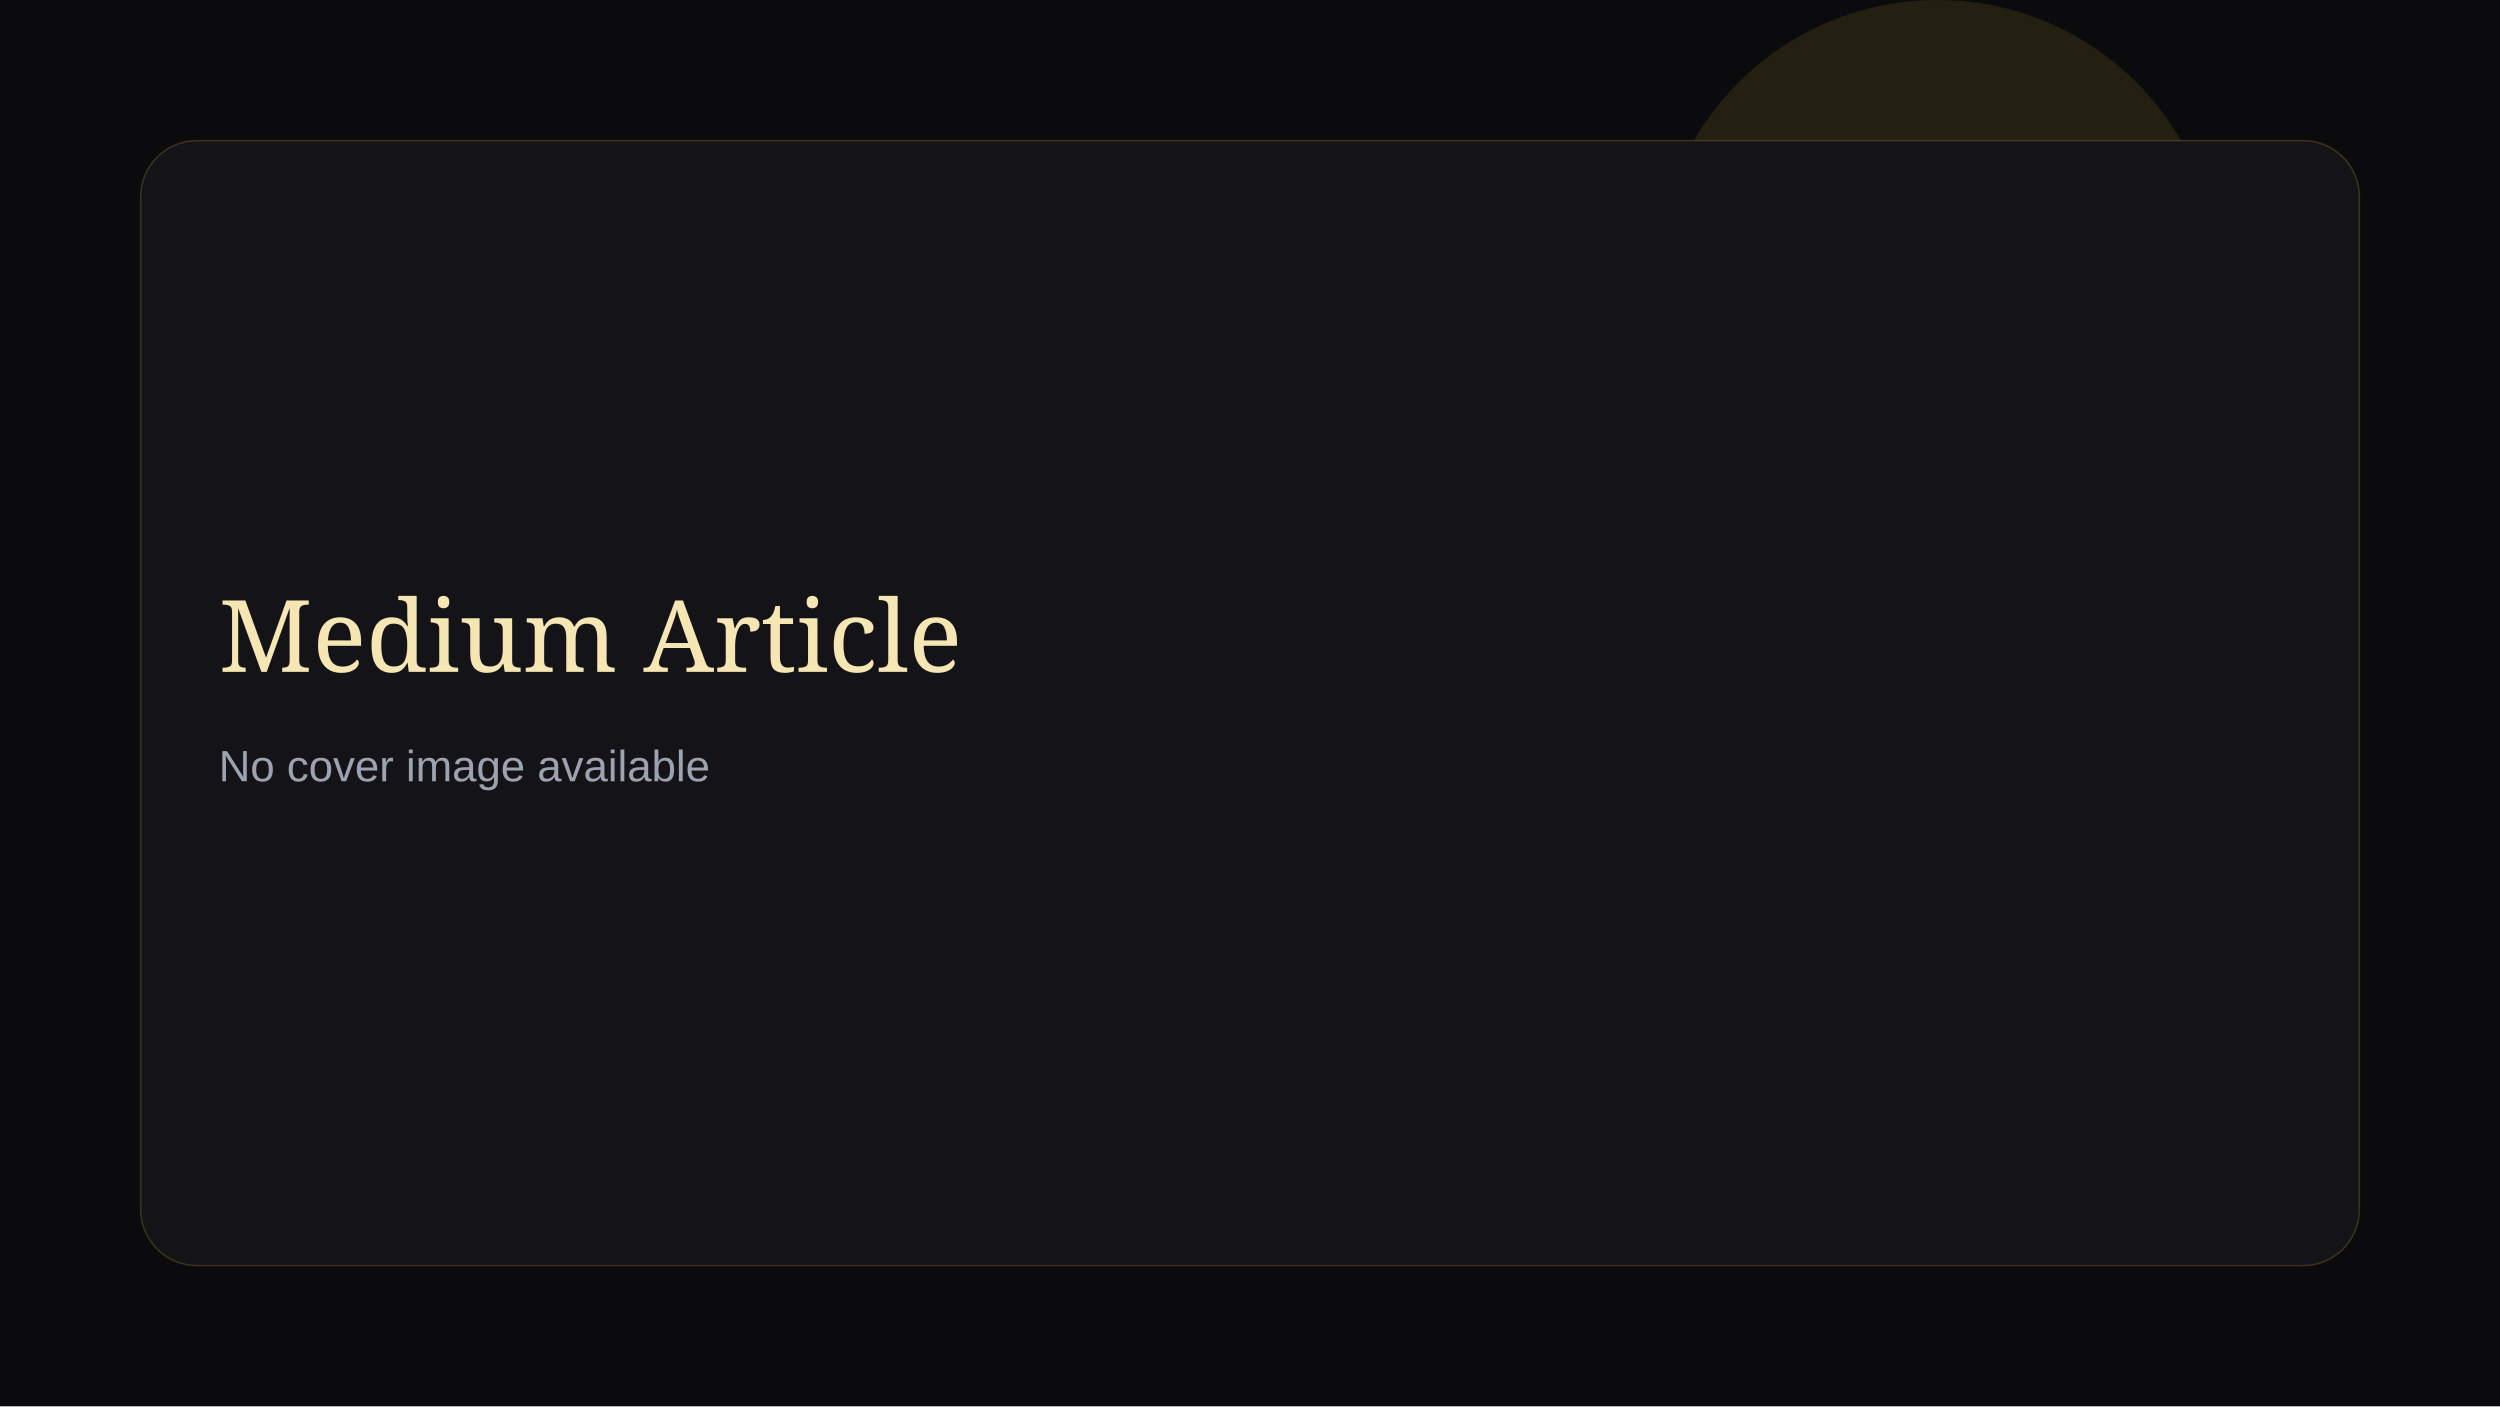
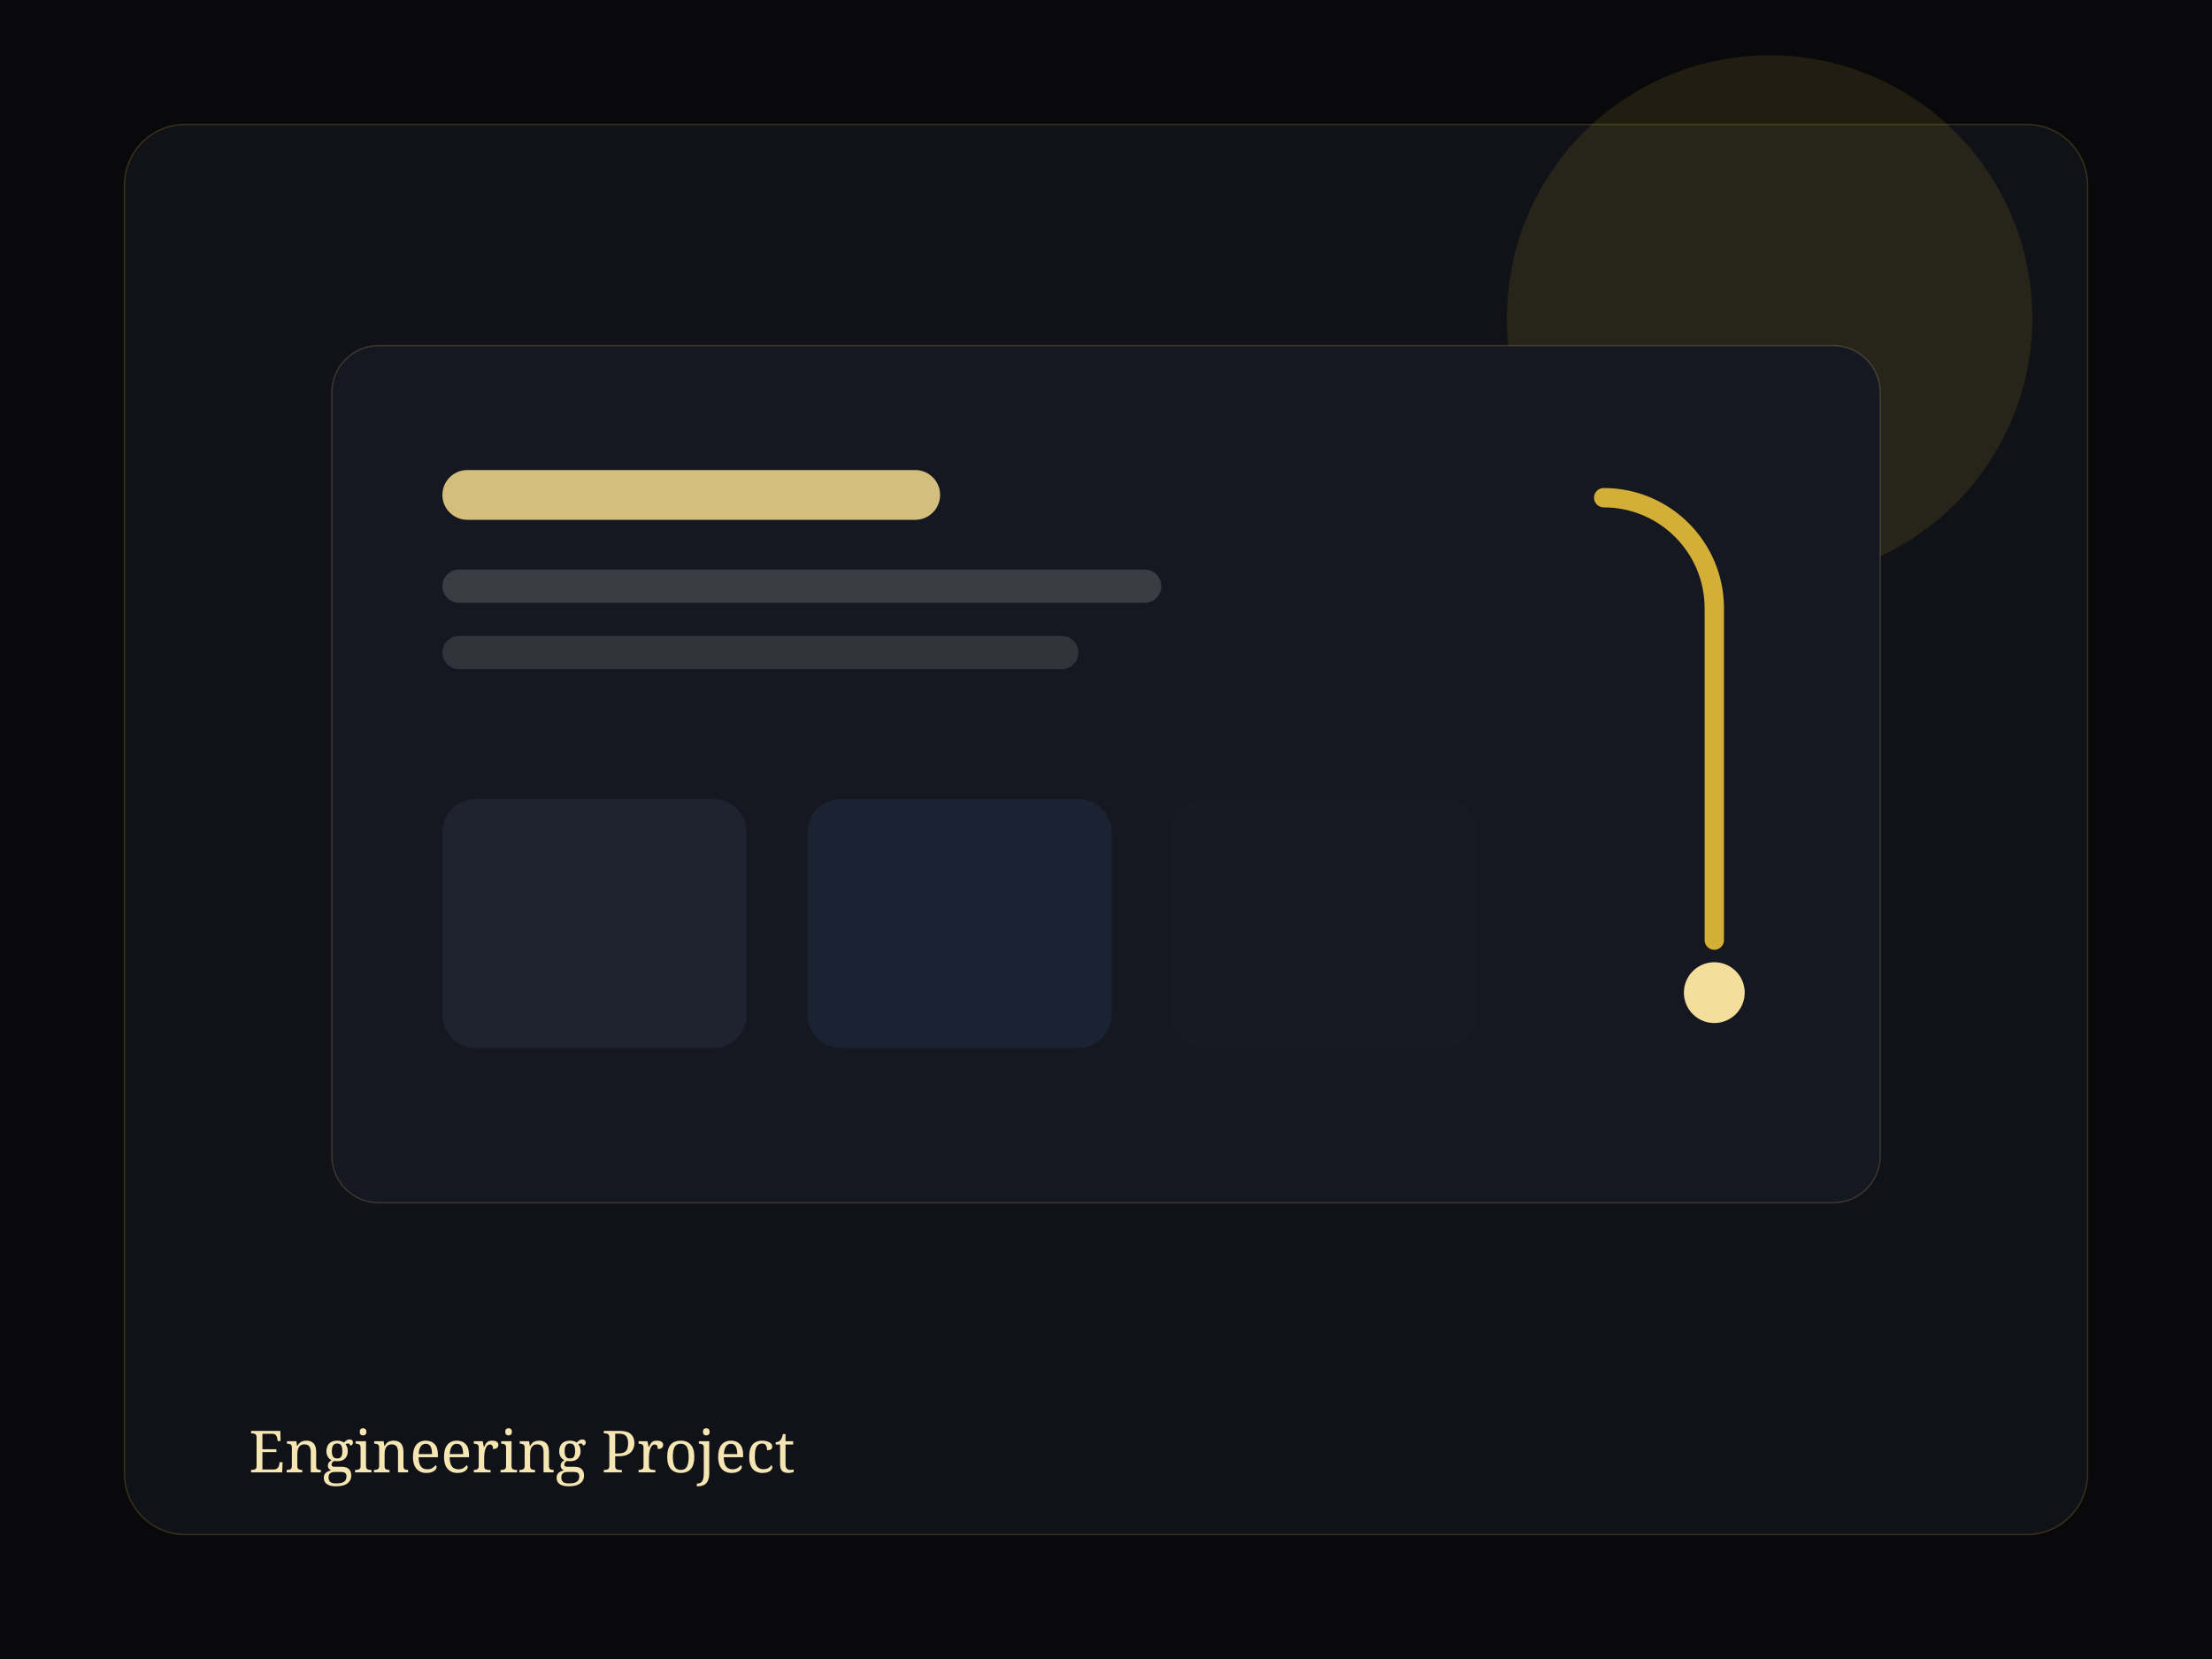
- <svg xmlns="http://www.w3.org/2000/svg" width="1600" height="900" viewBox="0 0 1600 900" fill="none">
-   <rect width="1600" height="900" fill="#0B0B0D" />
-   <circle cx="1240" cy="180" r="180" fill="#D4AF37" fill-opacity="0.12" />
-   <rect x="90" y="90" width="1420" height="720" rx="36" fill="#141418" stroke="#D4AF37" stroke-opacity="0.22" />
-   <text x="140" y="430" fill="#F5E6B3" font-size="64" font-family="Georgia, serif">Medium Article</text>
-   <text x="140" y="500" fill="#9CA3AF" font-size="28" font-family="Arial, sans-serif">No cover image available</text>
+ <svg xmlns="http://www.w3.org/2000/svg" width="1600" height="1200" viewBox="0 0 1600 1200" fill="none">
+   <rect width="1600" height="1200" fill="#09090B" />
+   <rect x="90" y="90" width="1420" height="1020" rx="44" fill="#101217" stroke="#D4AF37" stroke-opacity="0.22" />
+   <circle cx="1280" cy="230" r="190" fill="#D4AF37" fill-opacity="0.12" />
+   <rect x="240" y="250" width="1120" height="620" rx="34" fill="#151821" stroke="#EED48B" stroke-opacity="0.18" />
+   <rect x="320" y="340" width="360" height="36" rx="18" fill="#EED48B" fill-opacity="0.88" />
+   <rect x="320" y="412" width="520" height="24" rx="12" fill="#FFFFFF" fill-opacity="0.16" />
+   <rect x="320" y="460" width="460" height="24" rx="12" fill="#FFFFFF" fill-opacity="0.12" />
+   <rect x="320" y="578" width="220" height="180" rx="24" fill="#1F2330" />
+   <rect x="584" y="578" width="220" height="180" rx="24" fill="#1B2231" />
+   <rect x="848" y="578" width="220" height="180" rx="24" fill="#171A22" />
+   <path d="M1160 360C1204.18 360 1240 395.817 1240 440V680" stroke="#D4AF37" stroke-width="14" stroke-linecap="round" />
+   <circle cx="1240" cy="718" r="22" fill="#F3DE9B" />
+   <text x="180" y="1065" fill="#F5E6B3" font-size="42" font-family="Georgia, serif">Engineering Project</text>
</svg>
